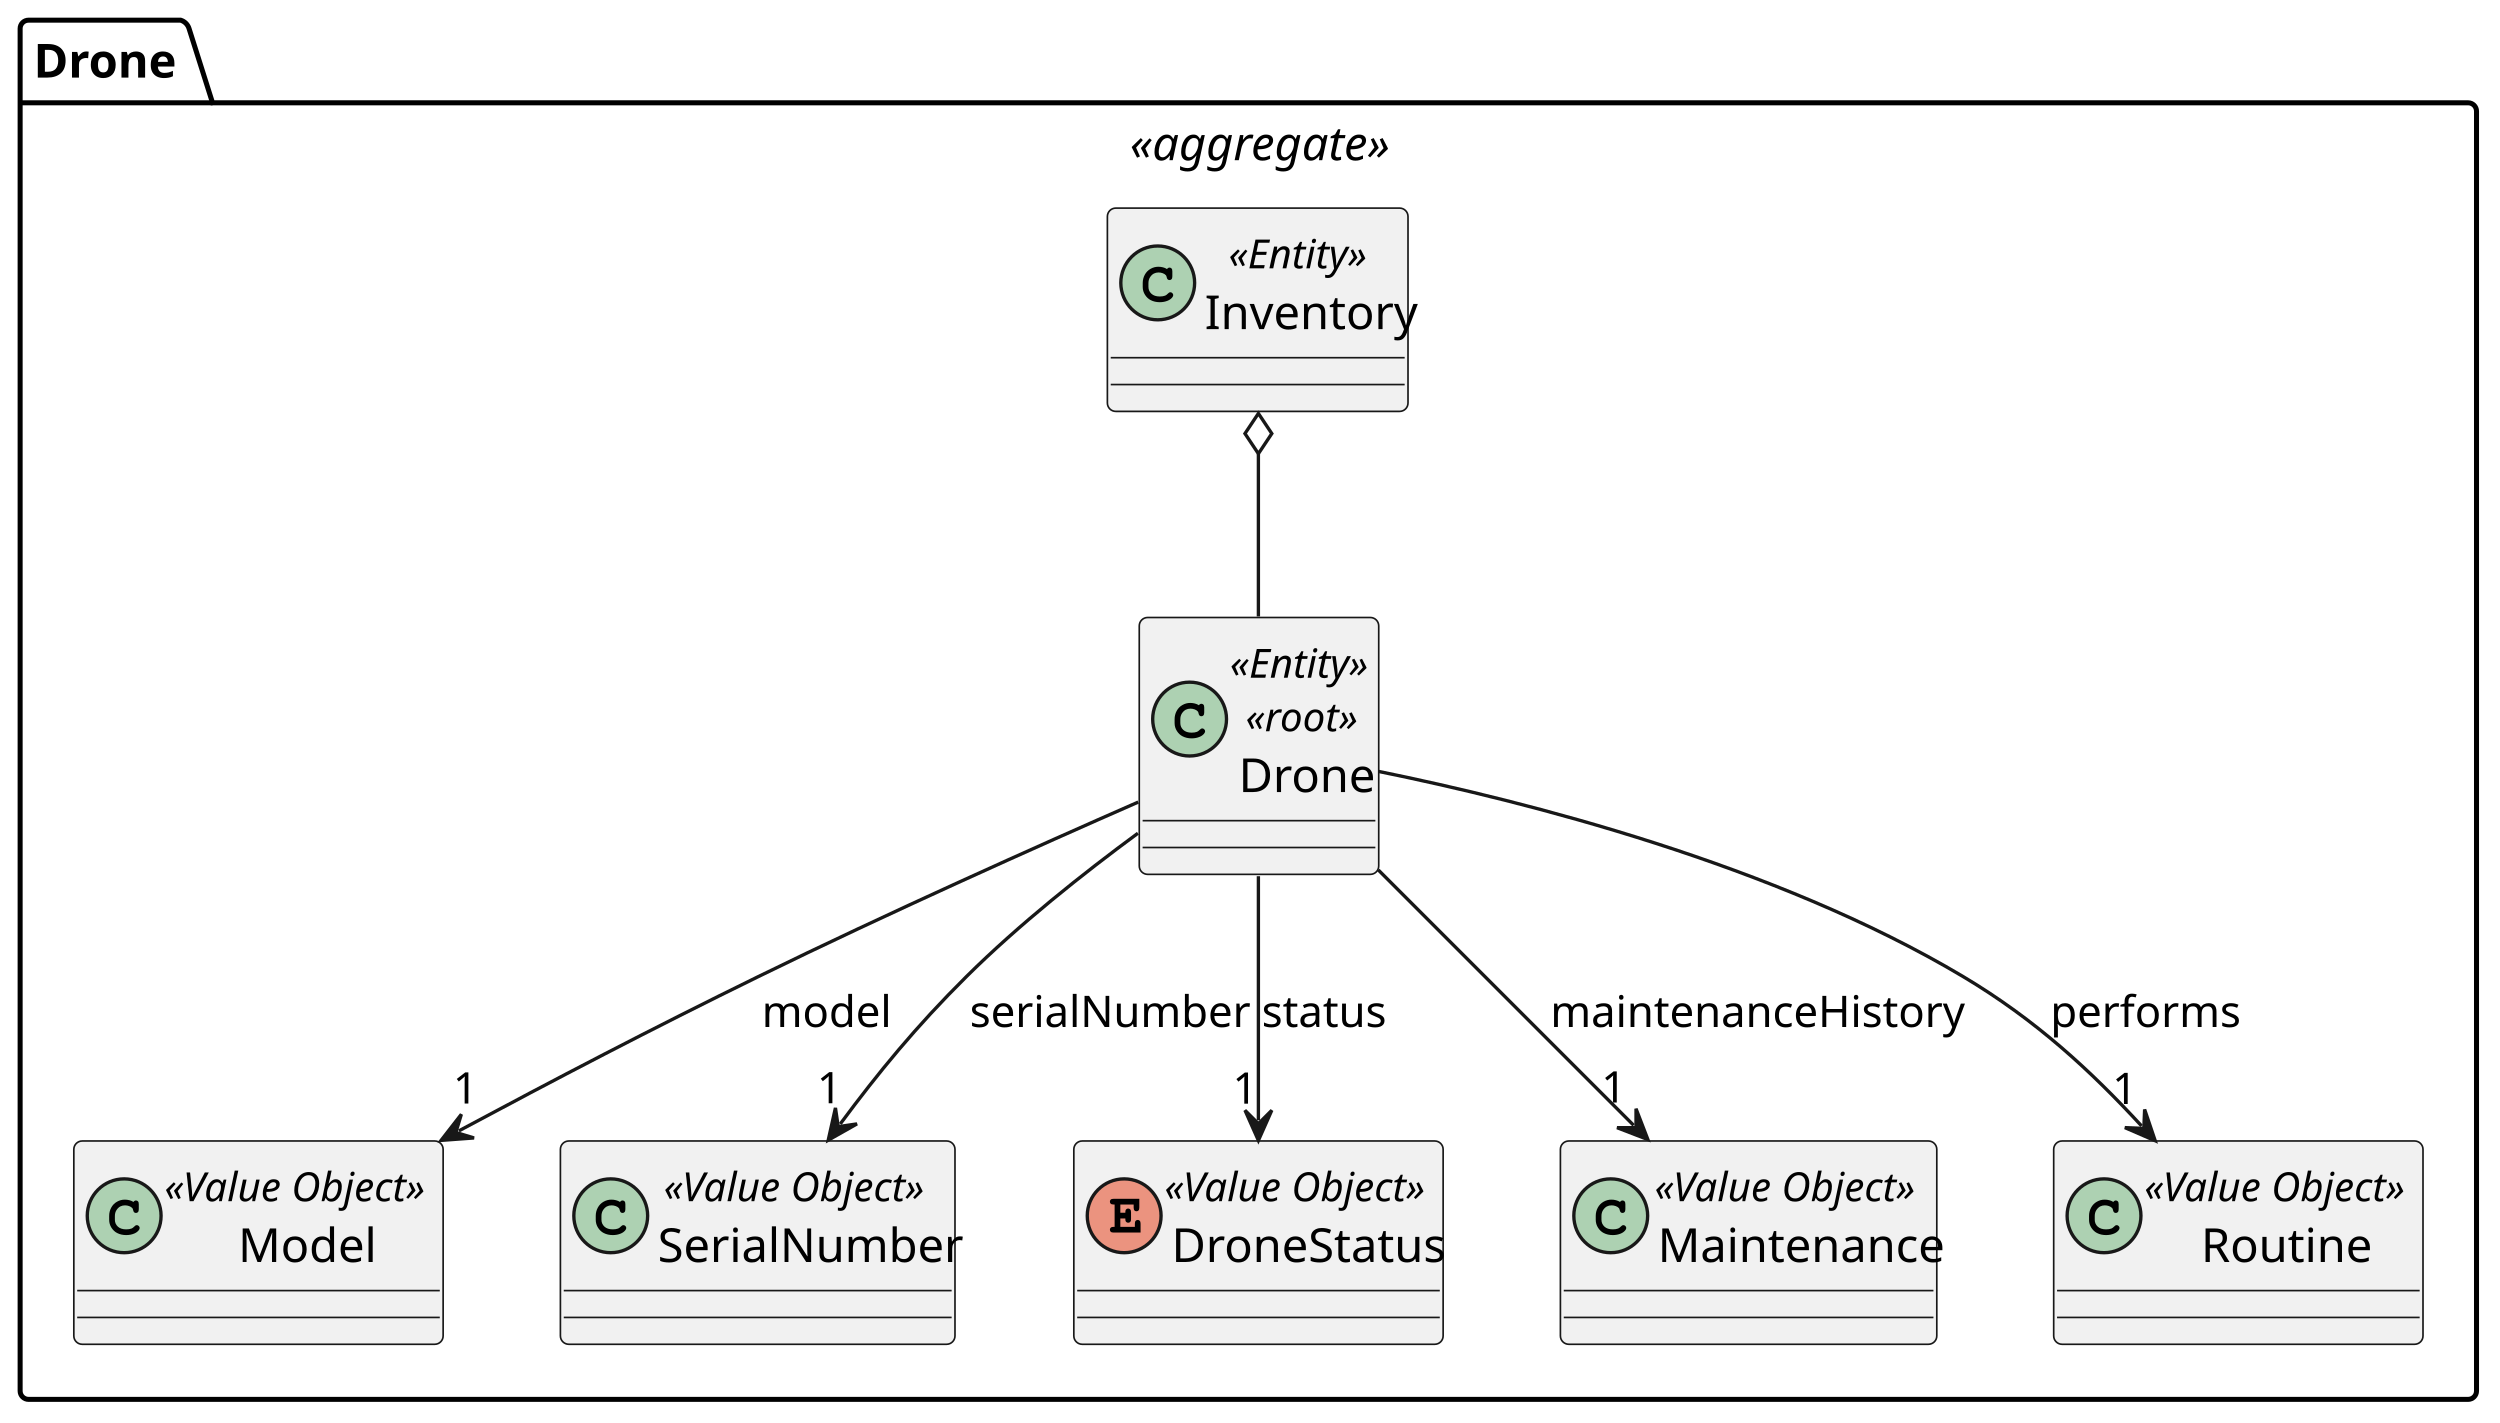
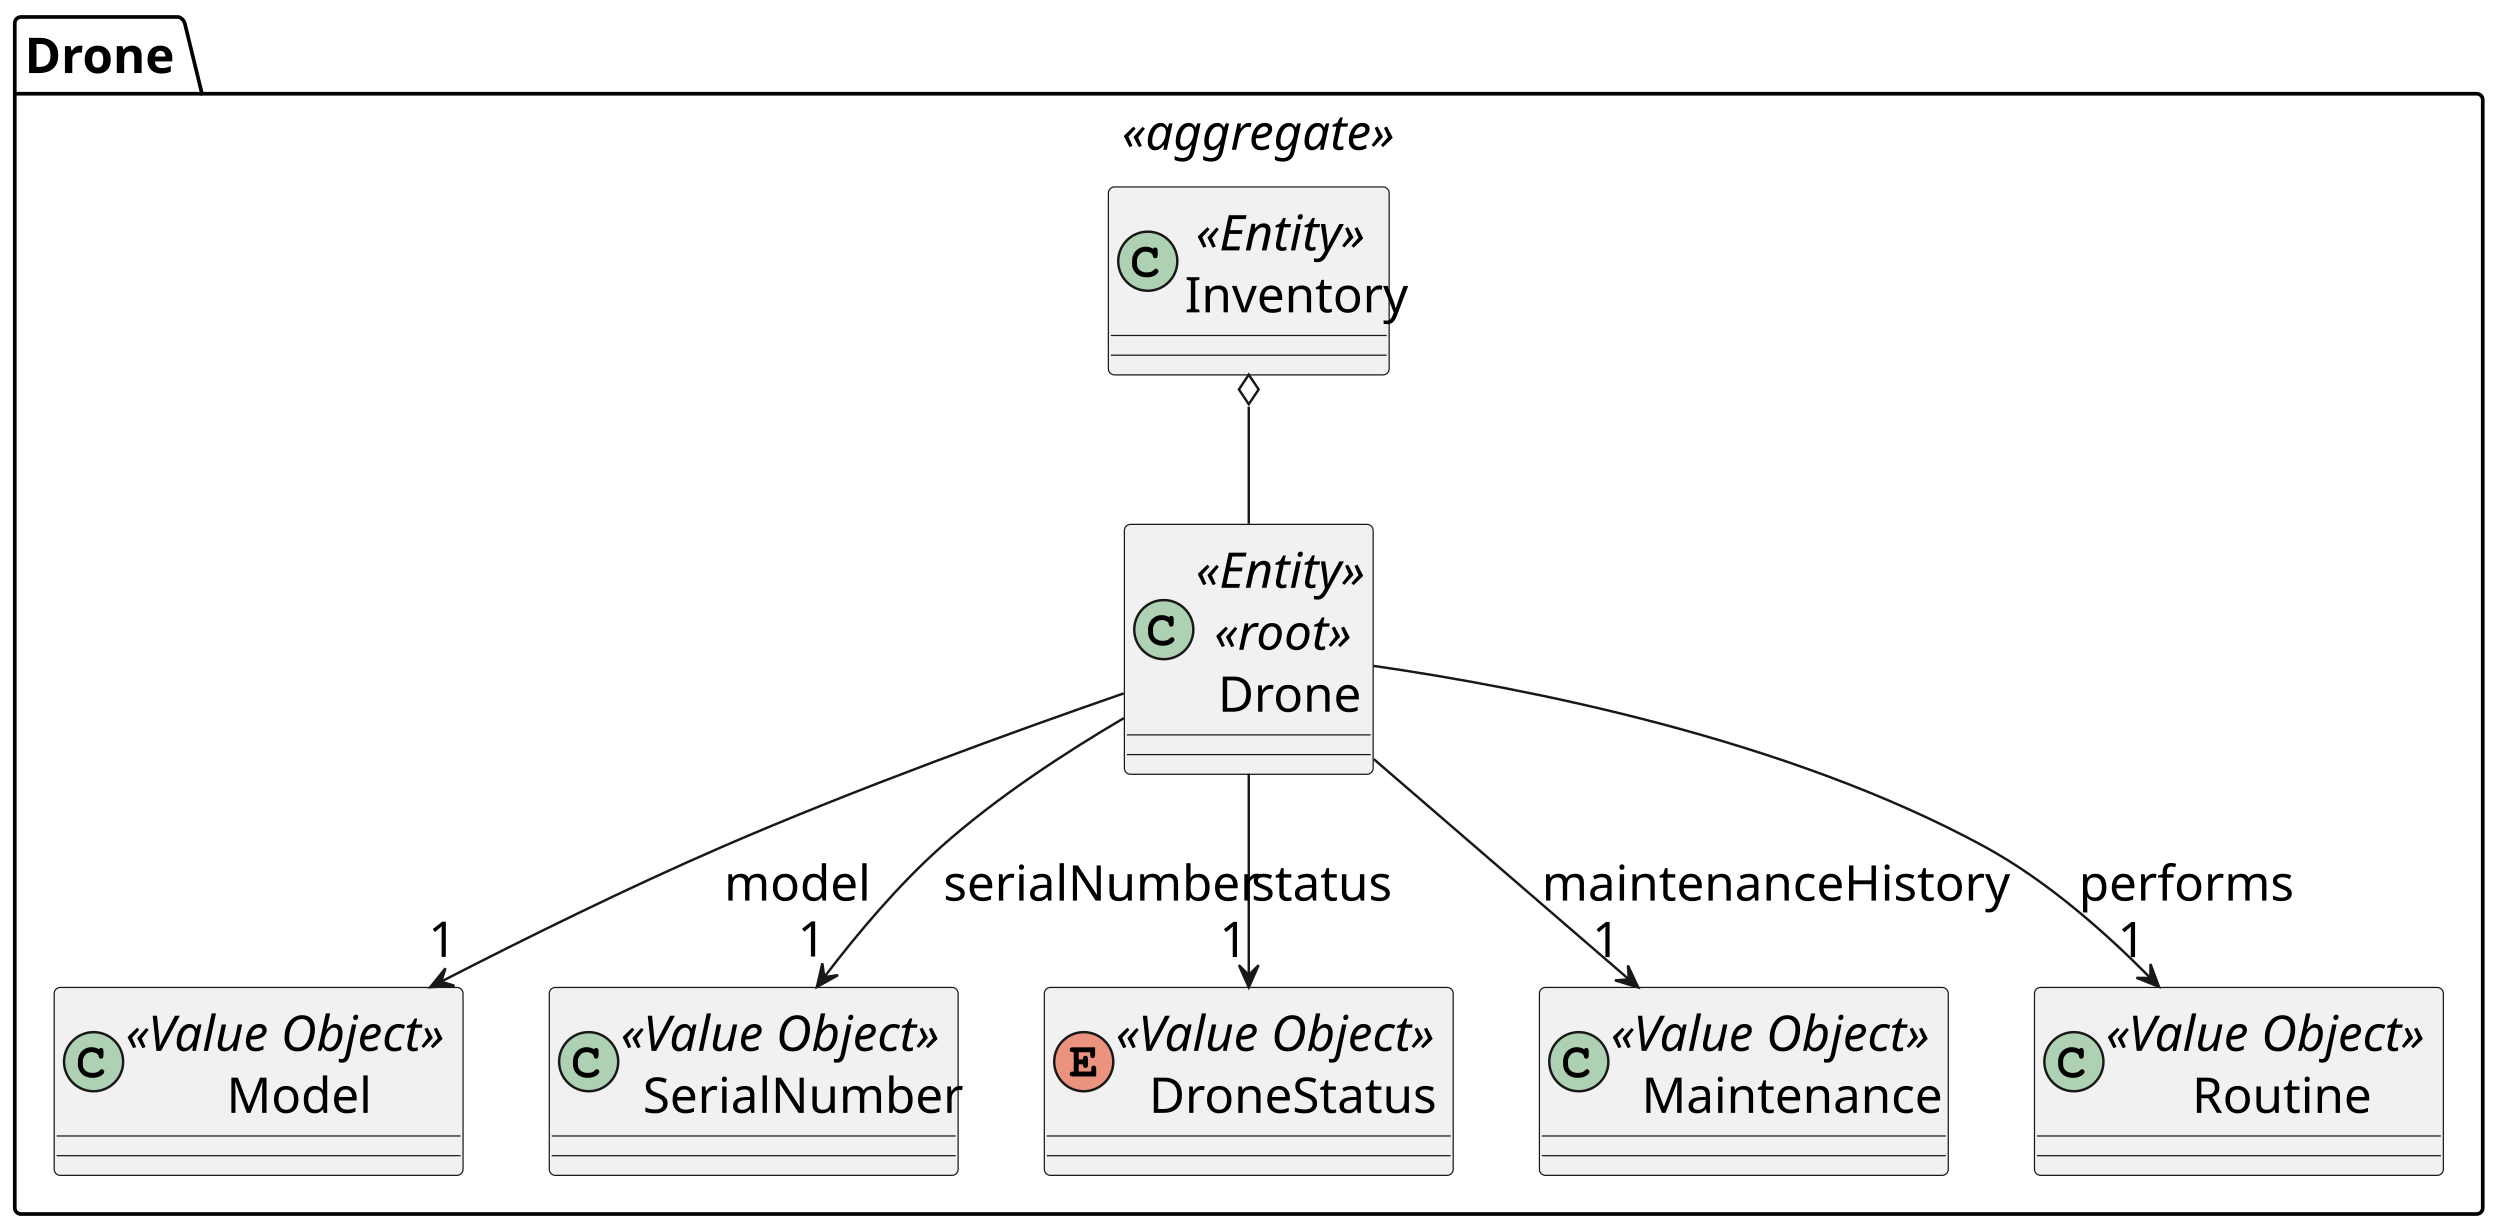
- <svg xmlns="http://www.w3.org/2000/svg" contentStyleType="text/css" height="424px" preserveAspectRatio="none" style="width:745px;height:424px;background:#FFFFFF;" version="1.1" viewBox="0 0 745 424" width="745px" zoomAndPan="magnify">
+ <svg xmlns="http://www.w3.org/2000/svg" contentStyleType="text/css" height="499px" preserveAspectRatio="none" style="width:1015px;height:499px;background:#FFFFFF;" version="1.1" viewBox="0 0 1015 499" width="1015px" zoomAndPan="magnify">
  <defs />
  <g>
    <g id="cluster_Drone ">
-       <path d="M8.5,6.014 L53.838,6.014 A3.75,3.75 0 0 1 56.338,8.514 L63.338,30.635 L735.5,30.635 A2.5,2.5 0 0 1 738,33.135 L738,414.514 A2.5,2.5 0 0 1 735.5,417.014 L8.5,417.014 A2.5,2.5 0 0 1 6,414.514 L6,8.514 A2.5,2.5 0 0 1 8.5,6.014 " fill="none" style="stroke:#000000;stroke-width:1.5;" />
-       <line style="stroke:#000000;stroke-width:1.5;" x1="6" x2="63.338" y1="30.635" y2="30.635" />
-       <text fill="#000000" font-family="sans-serif" font-size="14" font-weight="bold" lengthAdjust="spacing" textLength="40.448" x="10" y="23.121">Drone</text>
-       <text fill="#000000" font-family="sans-serif" font-size="14" font-style="italic" lengthAdjust="spacing" textLength="78.627" x="336.687" y="47.742">«aggregate»</text>
+       <path d="M8.5,6.894 L72.5,6.894 A3.75,3.75 0 0 1 75,9.395 L82,38.051 L1005.5,38.051 A2.5,2.5 0 0 1 1008,40.551 L1008,490.394 A2.5,2.5 0 0 1 1005.5,492.894 L8.5,492.894 A2.5,2.5 0 0 1 6,490.394 L6,9.395 A2.5,2.5 0 0 1 8.5,6.894 " fill="none" style="stroke:#000000;stroke-width:1.5;" />
+       <line style="stroke:#000000;stroke-width:1.5;" x1="6" x2="82" y1="38.051" y2="38.051" />
+       <text fill="#000000" font-family="sans-serif" font-size="20" font-weight="bold" lengthAdjust="spacing" textLength="57" x="10" y="29.656">Drone</text>
+       <text fill="#000000" font-family="sans-serif" font-size="20" font-style="italic" lengthAdjust="spacing" textLength="111" x="455.5" y="60.812">«aggregate»</text>
    </g>
    <g id="elem_Inventory">
-       <rect codeLine="4" fill="#F1F1F1" height="60.582" id="Inventory" rx="2.5" ry="2.5" style="stroke:#181818;stroke-width:0.5;" width="89.586" x="330" y="62.014" />
-       <ellipse cx="345" cy="84.305" fill="#ADD1B2" rx="11" ry="11" style="stroke:#181818;stroke-width:1.0;" />
-       <path d="M347.766,80.18 Q347.922,79.961 348.109,79.852 Q348.297,79.742 348.516,79.742 Q348.891,79.742 349.125,80.008 Q349.359,80.258 349.359,80.867 L349.359,82.32 Q349.359,82.93 349.125,83.195 Q348.891,83.461 348.516,83.461 Q348.172,83.461 347.969,83.258 Q347.766,83.07 347.656,82.555 Q347.609,82.195 347.422,82.008 Q347.094,81.633 346.484,81.414 Q345.875,81.195 345.25,81.195 Q344.484,81.195 343.844,81.523 Q343.219,81.852 342.719,82.602 Q342.234,83.352 342.234,84.383 L342.234,85.477 Q342.234,86.711 343.125,87.539 Q344.016,88.352 345.609,88.352 Q346.547,88.352 347.203,88.102 Q347.594,87.945 348.016,87.508 Q348.281,87.242 348.422,87.164 Q348.578,87.086 348.781,87.086 Q349.109,87.086 349.359,87.352 Q349.625,87.602 349.625,87.945 Q349.625,88.289 349.281,88.695 Q348.781,89.273 347.984,89.602 Q346.906,90.055 345.609,90.055 Q344.094,90.055 342.891,89.43 Q341.906,88.93 341.219,87.867 Q340.531,86.789 340.531,85.508 L340.531,84.352 Q340.531,83.023 341.141,81.883 Q341.766,80.727 342.859,80.117 Q343.953,79.492 345.188,79.492 Q345.922,79.492 346.562,79.664 Q347.219,79.82 347.766,80.18 Z " fill="#000000" />
-       <text fill="#000000" font-family="sans-serif" font-size="12" font-style="italic" lengthAdjust="spacing" textLength="43.359" x="366.113" y="79.963">«Entity»</text>
-       <text fill="#000000" font-family="sans-serif" font-size="14" lengthAdjust="spacing" textLength="57.586" x="359" y="98.082">Inventory</text>
-       <line style="stroke:#181818;stroke-width:0.5;" x1="331" x2="418.586" y1="106.596" y2="106.596" />
-       <line style="stroke:#181818;stroke-width:0.5;" x1="331" x2="418.586" y1="114.596" y2="114.596" />
+       <rect codeLine="4" fill="#F1F1F1" height="76.312" id="Inventory" rx="2.5" ry="2.5" style="stroke:#181818;stroke-width:0.5;" width="114" x="450" y="75.894" />
+       <ellipse cx="466" cy="106.051" fill="#ADD1B2" rx="12" ry="12" style="stroke:#181818;stroke-width:1.0;" />
+       <path d="M468.141,100.973 Q468.328,100.723 468.547,100.598 Q468.766,100.457 469.016,100.457 Q469.453,100.457 469.734,100.769 Q470.016,101.066 470.016,101.785 L470.016,103.488 Q470.016,104.207 469.734,104.519 Q469.453,104.832 469.016,104.832 Q468.625,104.832 468.375,104.598 Q468.125,104.379 468.016,103.769 Q467.953,103.348 467.734,103.129 Q467.344,102.691 466.625,102.426 Q465.906,102.16 465.188,102.16 Q464.281,102.16 463.531,102.551 Q462.781,102.941 462.203,103.832 Q461.625,104.707 461.625,105.91 L461.625,107.207 Q461.625,108.66 462.672,109.629 Q463.734,110.598 465.594,110.598 Q466.703,110.598 467.484,110.285 Q467.922,110.113 468.438,109.598 Q468.75,109.285 468.922,109.191 Q469.094,109.098 469.328,109.098 Q469.719,109.098 470.016,109.41 Q470.328,109.707 470.328,110.113 Q470.328,110.519 469.922,110.988 Q469.328,111.676 468.391,112.066 Q467.125,112.598 465.609,112.598 Q463.828,112.598 462.406,111.863 Q461.25,111.269 460.438,110.004 Q459.625,108.738 459.625,107.254 L459.625,105.894 Q459.625,104.332 460.344,102.988 Q461.078,101.629 462.359,100.894 Q463.656,100.16 465.109,100.16 Q465.969,100.16 466.719,100.363 Q467.484,100.566 468.141,100.973 Z " fill="#000000" />
+       <text fill="#000000" font-family="sans-serif" font-size="20" font-style="italic" lengthAdjust="spacing" textLength="71" x="485.5" y="101.656">«Entity»</text>
+       <text fill="#000000" font-family="sans-serif" font-size="20" lengthAdjust="spacing" textLength="80" x="481" y="126.812">Inventory</text>
+       <line style="stroke:#181818;stroke-width:0.5;" x1="451" x2="563" y1="136.207" y2="136.207" />
+       <line style="stroke:#181818;stroke-width:0.5;" x1="451" x2="563" y1="144.207" y2="144.207" />
    </g>
    <g id="elem_Drone">
-       <rect codeLine="7" fill="#F1F1F1" height="76.543" id="Drone" rx="2.5" ry="2.5" style="stroke:#181818;stroke-width:0.5;" width="71.359" x="339.5" y="184.014" />
-       <ellipse cx="354.5" cy="214.285" fill="#ADD1B2" rx="11" ry="11" style="stroke:#181818;stroke-width:1.0;" />
-       <path d="M357.266,210.16 Q357.422,209.941 357.609,209.832 Q357.797,209.723 358.016,209.723 Q358.391,209.723 358.625,209.988 Q358.859,210.238 358.859,210.848 L358.859,212.301 Q358.859,212.91 358.625,213.176 Q358.391,213.441 358.016,213.441 Q357.672,213.441 357.469,213.238 Q357.266,213.051 357.156,212.535 Q357.109,212.176 356.922,211.988 Q356.594,211.613 355.984,211.394 Q355.375,211.176 354.75,211.176 Q353.984,211.176 353.344,211.504 Q352.719,211.832 352.219,212.582 Q351.734,213.332 351.734,214.363 L351.734,215.457 Q351.734,216.691 352.625,217.519 Q353.516,218.332 355.109,218.332 Q356.047,218.332 356.703,218.082 Q357.094,217.926 357.516,217.488 Q357.781,217.223 357.922,217.144 Q358.078,217.066 358.281,217.066 Q358.609,217.066 358.859,217.332 Q359.125,217.582 359.125,217.926 Q359.125,218.269 358.781,218.676 Q358.281,219.254 357.484,219.582 Q356.406,220.035 355.109,220.035 Q353.594,220.035 352.391,219.41 Q351.406,218.91 350.719,217.848 Q350.031,216.769 350.031,215.488 L350.031,214.332 Q350.031,213.004 350.641,211.863 Q351.266,210.707 352.359,210.098 Q353.453,209.473 354.688,209.473 Q355.422,209.473 356.062,209.644 Q356.719,209.801 357.266,210.16 Z " fill="#000000" />
-       <text fill="#000000" font-family="sans-serif" font-size="12" font-style="italic" lengthAdjust="spacing" textLength="43.359" x="366.5" y="201.963">«Entity»</text>
-       <text fill="#000000" font-family="sans-serif" font-size="12" font-style="italic" lengthAdjust="spacing" textLength="34.025" x="371.167" y="217.924">«root»</text>
-       <text fill="#000000" font-family="sans-serif" font-size="14" lengthAdjust="spacing" textLength="38.131" x="369.114" y="236.043">Drone</text>
-       <line style="stroke:#181818;stroke-width:0.5;" x1="340.5" x2="409.859" y1="244.557" y2="244.557" />
-       <line style="stroke:#181818;stroke-width:0.5;" x1="340.5" x2="409.859" y1="252.557" y2="252.557" />
+       <rect codeLine="7" fill="#F1F1F1" height="101.469" id="Drone" rx="2.5" ry="2.5" style="stroke:#181818;stroke-width:0.5;" width="101" x="456.5" y="212.894" />
+       <ellipse cx="472.5" cy="255.629" fill="#ADD1B2" rx="12" ry="12" style="stroke:#181818;stroke-width:1.0;" />
+       <path d="M474.641,250.551 Q474.828,250.301 475.047,250.176 Q475.266,250.035 475.516,250.035 Q475.953,250.035 476.234,250.348 Q476.516,250.644 476.516,251.363 L476.516,253.066 Q476.516,253.785 476.234,254.098 Q475.953,254.41 475.516,254.41 Q475.125,254.41 474.875,254.176 Q474.625,253.957 474.516,253.348 Q474.453,252.926 474.234,252.707 Q473.844,252.269 473.125,252.004 Q472.406,251.738 471.688,251.738 Q470.781,251.738 470.031,252.129 Q469.281,252.519 468.703,253.41 Q468.125,254.285 468.125,255.488 L468.125,256.785 Q468.125,258.238 469.172,259.207 Q470.234,260.176 472.094,260.176 Q473.203,260.176 473.984,259.863 Q474.422,259.691 474.938,259.176 Q475.25,258.863 475.422,258.769 Q475.594,258.676 475.828,258.676 Q476.219,258.676 476.516,258.988 Q476.828,259.285 476.828,259.691 Q476.828,260.098 476.422,260.566 Q475.828,261.254 474.891,261.644 Q473.625,262.176 472.109,262.176 Q470.328,262.176 468.906,261.441 Q467.75,260.848 466.938,259.582 Q466.125,258.316 466.125,256.832 L466.125,255.473 Q466.125,253.91 466.844,252.566 Q467.578,251.207 468.859,250.473 Q470.156,249.738 471.609,249.738 Q472.469,249.738 473.219,249.941 Q473.984,250.144 474.641,250.551 Z " fill="#000000" />
+       <text fill="#000000" font-family="sans-serif" font-size="20" font-style="italic" lengthAdjust="spacing" textLength="71" x="485.5" y="238.656">«Entity»</text>
+       <text fill="#000000" font-family="sans-serif" font-size="20" font-style="italic" lengthAdjust="spacing" textLength="56" x="493" y="263.812">«root»</text>
+       <text fill="#000000" font-family="sans-serif" font-size="20" lengthAdjust="spacing" textLength="53" x="494.5" y="288.969">Drone</text>
+       <line style="stroke:#181818;stroke-width:0.5;" x1="457.5" x2="556.5" y1="298.363" y2="298.363" />
+       <line style="stroke:#181818;stroke-width:0.5;" x1="457.5" x2="556.5" y1="306.363" y2="306.363" />
    </g>
    <g id="elem_Model">
-       <rect codeLine="10" fill="#F1F1F1" height="60.582" id="Model" rx="2.5" ry="2.5" style="stroke:#181818;stroke-width:0.5;" width="110.055" x="22" y="340.014" />
-       <ellipse cx="37" cy="362.305" fill="#ADD1B2" rx="11" ry="11" style="stroke:#181818;stroke-width:1.0;" />
-       <path d="M39.766,358.18 Q39.922,357.961 40.109,357.852 Q40.297,357.742 40.516,357.742 Q40.891,357.742 41.125,358.008 Q41.359,358.258 41.359,358.867 L41.359,360.32 Q41.359,360.93 41.125,361.195 Q40.891,361.461 40.516,361.461 Q40.172,361.461 39.969,361.258 Q39.766,361.07 39.656,360.555 Q39.609,360.195 39.422,360.008 Q39.094,359.633 38.484,359.414 Q37.875,359.195 37.25,359.195 Q36.484,359.195 35.844,359.523 Q35.219,359.852 34.719,360.602 Q34.234,361.352 34.234,362.383 L34.234,363.477 Q34.234,364.711 35.125,365.539 Q36.016,366.352 37.609,366.352 Q38.547,366.352 39.203,366.102 Q39.594,365.945 40.016,365.508 Q40.281,365.242 40.422,365.164 Q40.578,365.086 40.781,365.086 Q41.109,365.086 41.359,365.352 Q41.625,365.602 41.625,365.945 Q41.625,366.289 41.281,366.695 Q40.781,367.273 39.984,367.602 Q38.906,368.055 37.609,368.055 Q36.094,368.055 34.891,367.43 Q33.906,366.93 33.219,365.867 Q32.531,364.789 32.531,363.508 L32.531,362.352 Q32.531,361.023 33.141,359.883 Q33.766,358.727 34.859,358.117 Q35.953,357.492 37.188,357.492 Q37.922,357.492 38.562,357.664 Q39.219,357.82 39.766,358.18 Z " fill="#000000" />
-       <text fill="#000000" font-family="sans-serif" font-size="12" font-style="italic" lengthAdjust="spacing" textLength="82.055" x="49" y="357.963">«Value Object»</text>
-       <text fill="#000000" font-family="sans-serif" font-size="14" lengthAdjust="spacing" textLength="38.131" x="70.962" y="376.082">Model</text>
-       <line style="stroke:#181818;stroke-width:0.5;" x1="23" x2="131.055" y1="384.596" y2="384.596" />
-       <line style="stroke:#181818;stroke-width:0.5;" x1="23" x2="131.055" y1="392.596" y2="392.596" />
+       <rect codeLine="10" fill="#F1F1F1" height="76.312" id="Model" rx="2.5" ry="2.5" style="stroke:#181818;stroke-width:0.5;" width="166" x="22" y="400.894" />
+       <ellipse cx="38" cy="431.051" fill="#ADD1B2" rx="12" ry="12" style="stroke:#181818;stroke-width:1.0;" />
+       <path d="M40.141,425.973 Q40.328,425.723 40.547,425.598 Q40.766,425.457 41.016,425.457 Q41.453,425.457 41.734,425.769 Q42.016,426.066 42.016,426.785 L42.016,428.488 Q42.016,429.207 41.734,429.519 Q41.453,429.832 41.016,429.832 Q40.625,429.832 40.375,429.598 Q40.125,429.379 40.016,428.769 Q39.953,428.348 39.734,428.129 Q39.344,427.691 38.625,427.426 Q37.906,427.16 37.188,427.16 Q36.281,427.16 35.531,427.551 Q34.781,427.941 34.203,428.832 Q33.625,429.707 33.625,430.91 L33.625,432.207 Q33.625,433.66 34.672,434.629 Q35.734,435.598 37.594,435.598 Q38.703,435.598 39.484,435.285 Q39.922,435.113 40.438,434.598 Q40.75,434.285 40.922,434.191 Q41.094,434.098 41.328,434.098 Q41.719,434.098 42.016,434.41 Q42.328,434.707 42.328,435.113 Q42.328,435.519 41.922,435.988 Q41.328,436.676 40.391,437.066 Q39.125,437.598 37.609,437.598 Q35.828,437.598 34.406,436.863 Q33.25,436.269 32.438,435.004 Q31.625,433.738 31.625,432.254 L31.625,430.894 Q31.625,429.332 32.344,427.988 Q33.078,426.629 34.359,425.894 Q35.656,425.16 37.109,425.16 Q37.969,425.16 38.719,425.363 Q39.484,425.566 40.141,425.973 Z " fill="#000000" />
+       <text fill="#000000" font-family="sans-serif" font-size="20" font-style="italic" lengthAdjust="spacing" textLength="136" x="51" y="426.656">«Value Object»</text>
+       <text fill="#000000" font-family="sans-serif" font-size="20" lengthAdjust="spacing" textLength="54" x="92" y="451.812">Model</text>
+       <line style="stroke:#181818;stroke-width:0.5;" x1="23" x2="187" y1="461.207" y2="461.207" />
+       <line style="stroke:#181818;stroke-width:0.5;" x1="23" x2="187" y1="469.207" y2="469.207" />
    </g>
    <g id="elem_SerialNumber">
-       <rect codeLine="13" fill="#F1F1F1" height="60.582" id="SerialNumber" rx="2.5" ry="2.5" style="stroke:#181818;stroke-width:0.5;" width="117.586" x="167" y="340.014" />
-       <ellipse cx="182" cy="362.305" fill="#ADD1B2" rx="11" ry="11" style="stroke:#181818;stroke-width:1.0;" />
-       <path d="M184.766,358.18 Q184.922,357.961 185.109,357.852 Q185.297,357.742 185.516,357.742 Q185.891,357.742 186.125,358.008 Q186.359,358.258 186.359,358.867 L186.359,360.32 Q186.359,360.93 186.125,361.195 Q185.891,361.461 185.516,361.461 Q185.172,361.461 184.969,361.258 Q184.766,361.07 184.656,360.555 Q184.609,360.195 184.422,360.008 Q184.094,359.633 183.484,359.414 Q182.875,359.195 182.25,359.195 Q181.484,359.195 180.844,359.523 Q180.219,359.852 179.719,360.602 Q179.234,361.352 179.234,362.383 L179.234,363.477 Q179.234,364.711 180.125,365.539 Q181.016,366.352 182.609,366.352 Q183.547,366.352 184.203,366.102 Q184.594,365.945 185.016,365.508 Q185.281,365.242 185.422,365.164 Q185.578,365.086 185.781,365.086 Q186.109,365.086 186.359,365.352 Q186.625,365.602 186.625,365.945 Q186.625,366.289 186.281,366.695 Q185.781,367.273 184.984,367.602 Q183.906,368.055 182.609,368.055 Q181.094,368.055 179.891,367.43 Q178.906,366.93 178.219,365.867 Q177.531,364.789 177.531,363.508 L177.531,362.352 Q177.531,361.023 178.141,359.883 Q178.766,358.727 179.859,358.117 Q180.953,357.492 182.188,357.492 Q182.922,357.492 183.562,357.664 Q184.219,357.82 184.766,358.18 Z " fill="#000000" />
-       <text fill="#000000" font-family="sans-serif" font-size="12" font-style="italic" lengthAdjust="spacing" textLength="82.055" x="197.766" y="357.963">«Value Object»</text>
-       <text fill="#000000" font-family="sans-serif" font-size="14" lengthAdjust="spacing" textLength="85.586" x="196" y="376.082">SerialNumber</text>
-       <line style="stroke:#181818;stroke-width:0.5;" x1="168" x2="283.586" y1="384.596" y2="384.596" />
-       <line style="stroke:#181818;stroke-width:0.5;" x1="168" x2="283.586" y1="392.596" y2="392.596" />
+       <rect codeLine="13" fill="#F1F1F1" height="76.312" id="SerialNumber" rx="2.5" ry="2.5" style="stroke:#181818;stroke-width:0.5;" width="166" x="223" y="400.894" />
+       <ellipse cx="239" cy="431.051" fill="#ADD1B2" rx="12" ry="12" style="stroke:#181818;stroke-width:1.0;" />
+       <path d="M241.141,425.973 Q241.328,425.723 241.547,425.598 Q241.766,425.457 242.016,425.457 Q242.453,425.457 242.734,425.769 Q243.016,426.066 243.016,426.785 L243.016,428.488 Q243.016,429.207 242.734,429.519 Q242.453,429.832 242.016,429.832 Q241.625,429.832 241.375,429.598 Q241.125,429.379 241.016,428.769 Q240.953,428.348 240.734,428.129 Q240.344,427.691 239.625,427.426 Q238.906,427.16 238.188,427.16 Q237.281,427.16 236.531,427.551 Q235.781,427.941 235.203,428.832 Q234.625,429.707 234.625,430.91 L234.625,432.207 Q234.625,433.66 235.672,434.629 Q236.734,435.598 238.594,435.598 Q239.703,435.598 240.484,435.285 Q240.922,435.113 241.438,434.598 Q241.75,434.285 241.922,434.191 Q242.094,434.098 242.328,434.098 Q242.719,434.098 243.016,434.41 Q243.328,434.707 243.328,435.113 Q243.328,435.519 242.922,435.988 Q242.328,436.676 241.391,437.066 Q240.125,437.598 238.609,437.598 Q236.828,437.598 235.406,436.863 Q234.25,436.269 233.438,435.004 Q232.625,433.738 232.625,432.254 L232.625,430.894 Q232.625,429.332 233.344,427.988 Q234.078,426.629 235.359,425.894 Q236.656,425.16 238.109,425.16 Q238.969,425.16 239.719,425.363 Q240.484,425.566 241.141,425.973 Z " fill="#000000" />
+       <text fill="#000000" font-family="sans-serif" font-size="20" font-style="italic" lengthAdjust="spacing" textLength="136" x="252" y="426.656">«Value Object»</text>
+       <text fill="#000000" font-family="sans-serif" font-size="20" lengthAdjust="spacing" textLength="118" x="261" y="451.812">SerialNumber</text>
+       <line style="stroke:#181818;stroke-width:0.5;" x1="224" x2="388" y1="461.207" y2="461.207" />
+       <line style="stroke:#181818;stroke-width:0.5;" x1="224" x2="388" y1="469.207" y2="469.207" />
    </g>
    <g id="elem_DroneStatus">
-       <rect codeLine="16" fill="#F1F1F1" height="60.582" id="DroneStatus" rx="2.5" ry="2.5" style="stroke:#181818;stroke-width:0.5;" width="110.055" x="320" y="340.014" />
-       <ellipse cx="335" cy="362.305" fill="#EB937F" rx="11" ry="11" style="stroke:#181818;stroke-width:1.0;" />
-       <path d="M333.859,363.102 L333.859,365.602 L338.188,365.602 L338.188,364.68 Q338.188,364.07 338.422,363.805 Q338.672,363.539 339.047,363.539 Q339.422,363.539 339.656,363.805 Q339.891,364.07 339.891,364.68 L339.891,367.305 L331.891,367.305 Q331.266,367.305 331,367.07 Q330.75,366.836 330.75,366.445 Q330.75,366.07 331.016,365.836 Q331.281,365.602 331.891,365.602 L332.156,365.602 L332.156,358.945 L331.891,358.945 Q331.266,358.945 331,358.711 Q330.75,358.477 330.75,358.086 Q330.75,357.711 331,357.477 Q331.266,357.242 331.891,357.242 L339.516,357.242 L339.516,359.836 Q339.516,360.445 339.281,360.711 Q339.062,360.961 338.672,360.961 Q338.297,360.961 338.062,360.711 Q337.828,360.445 337.828,359.836 L337.828,358.945 L333.859,358.945 L333.859,361.398 L335.344,361.398 Q335.344,360.742 335.469,360.555 Q335.734,360.148 336.203,360.148 Q336.578,360.148 336.812,360.414 Q337.047,360.664 337.047,361.273 L337.047,363.242 Q337.047,363.789 336.922,363.977 Q336.656,364.367 336.203,364.367 Q335.734,364.367 335.469,363.961 Q335.344,363.773 335.344,363.102 L333.859,363.102 Z " fill="#000000" />
-       <text fill="#000000" font-family="sans-serif" font-size="12" font-style="italic" lengthAdjust="spacing" textLength="82.055" x="347" y="357.963">«Value Object»</text>
-       <text fill="#000000" font-family="sans-serif" font-size="14" lengthAdjust="spacing" textLength="77.82" x="349.117" y="376.082">DroneStatus</text>
-       <line style="stroke:#181818;stroke-width:0.5;" x1="321" x2="429.055" y1="384.596" y2="384.596" />
-       <line style="stroke:#181818;stroke-width:0.5;" x1="321" x2="429.055" y1="392.596" y2="392.596" />
+       <rect codeLine="16" fill="#F1F1F1" height="76.312" id="DroneStatus" rx="2.5" ry="2.5" style="stroke:#181818;stroke-width:0.5;" width="166" x="424" y="400.894" />
+       <ellipse cx="440" cy="431.051" fill="#EB937F" rx="12" ry="12" style="stroke:#181818;stroke-width:1.0;" />
+       <path d="M437.953,432.113 L437.953,435.051 L443.047,435.051 L443.047,433.957 Q443.047,433.238 443.328,432.941 Q443.609,432.629 444.062,432.629 Q444.5,432.629 444.781,432.941 Q445.062,433.238 445.062,433.957 L445.062,437.051 L435.625,437.051 Q434.906,437.051 434.594,436.769 Q434.297,436.488 434.297,436.051 Q434.297,435.598 434.609,435.332 Q434.922,435.051 435.625,435.051 L435.938,435.051 L435.938,427.223 L435.625,427.223 Q434.906,427.223 434.594,426.941 Q434.297,426.66 434.297,426.207 Q434.297,425.754 434.594,425.488 Q434.906,425.207 435.625,425.207 L444.609,425.207 L444.609,428.254 Q444.609,428.973 444.328,429.285 Q444.062,429.582 443.625,429.582 Q443.172,429.582 442.891,429.285 Q442.609,428.988 442.609,428.254 L442.609,427.223 L437.953,427.223 L437.953,430.113 L439.703,430.113 Q439.703,429.332 439.844,429.098 Q440.156,428.629 440.703,428.629 Q441.156,428.629 441.422,428.941 Q441.703,429.238 441.703,429.957 L441.703,432.269 Q441.703,432.926 441.547,433.144 Q441.234,433.598 440.703,433.598 Q440.156,433.598 439.844,433.129 Q439.703,432.894 439.703,432.113 L437.953,432.113 Z " fill="#000000" />
+       <text fill="#000000" font-family="sans-serif" font-size="20" font-style="italic" lengthAdjust="spacing" textLength="136" x="453" y="426.656">«Value Object»</text>
+       <text fill="#000000" font-family="sans-serif" font-size="20" lengthAdjust="spacing" textLength="109" x="466.5" y="451.812">DroneStatus</text>
+       <line style="stroke:#181818;stroke-width:0.5;" x1="425" x2="589" y1="461.207" y2="461.207" />
+       <line style="stroke:#181818;stroke-width:0.5;" x1="425" x2="589" y1="469.207" y2="469.207" />
    </g>
    <g id="elem_Maintenance">
-       <rect codeLine="19" fill="#F1F1F1" height="60.582" id="Maintenance" rx="2.5" ry="2.5" style="stroke:#181818;stroke-width:0.5;" width="112.165" x="465" y="340.014" />
-       <ellipse cx="480" cy="362.305" fill="#ADD1B2" rx="11" ry="11" style="stroke:#181818;stroke-width:1.0;" />
-       <path d="M482.766,358.18 Q482.922,357.961 483.109,357.852 Q483.297,357.742 483.516,357.742 Q483.891,357.742 484.125,358.008 Q484.359,358.258 484.359,358.867 L484.359,360.32 Q484.359,360.93 484.125,361.195 Q483.891,361.461 483.516,361.461 Q483.172,361.461 482.969,361.258 Q482.766,361.07 482.656,360.555 Q482.609,360.195 482.422,360.008 Q482.094,359.633 481.484,359.414 Q480.875,359.195 480.25,359.195 Q479.484,359.195 478.844,359.523 Q478.219,359.852 477.719,360.602 Q477.234,361.352 477.234,362.383 L477.234,363.477 Q477.234,364.711 478.125,365.539 Q479.016,366.352 480.609,366.352 Q481.547,366.352 482.203,366.102 Q482.594,365.945 483.016,365.508 Q483.281,365.242 483.422,365.164 Q483.578,365.086 483.781,365.086 Q484.109,365.086 484.359,365.352 Q484.625,365.602 484.625,365.945 Q484.625,366.289 484.281,366.695 Q483.781,367.273 482.984,367.602 Q481.906,368.055 480.609,368.055 Q479.094,368.055 477.891,367.43 Q476.906,366.93 476.219,365.867 Q475.531,364.789 475.531,363.508 L475.531,362.352 Q475.531,361.023 476.141,359.883 Q476.766,358.727 477.859,358.117 Q478.953,357.492 480.188,357.492 Q480.922,357.492 481.562,357.664 Q482.219,357.82 482.766,358.18 Z " fill="#000000" />
-       <text fill="#000000" font-family="sans-serif" font-size="12" font-style="italic" lengthAdjust="spacing" textLength="82.055" x="493.055" y="357.963">«Value Object»</text>
-       <text fill="#000000" font-family="sans-serif" font-size="14" lengthAdjust="spacing" textLength="80.165" x="494" y="376.082">Maintenance</text>
-       <line style="stroke:#181818;stroke-width:0.5;" x1="466" x2="576.165" y1="384.596" y2="384.596" />
-       <line style="stroke:#181818;stroke-width:0.5;" x1="466" x2="576.165" y1="392.596" y2="392.596" />
+       <rect codeLine="19" fill="#F1F1F1" height="76.312" id="Maintenance" rx="2.5" ry="2.5" style="stroke:#181818;stroke-width:0.5;" width="166" x="625" y="400.894" />
+       <ellipse cx="641" cy="431.051" fill="#ADD1B2" rx="12" ry="12" style="stroke:#181818;stroke-width:1.0;" />
+       <path d="M643.141,425.973 Q643.328,425.723 643.547,425.598 Q643.766,425.457 644.016,425.457 Q644.453,425.457 644.734,425.769 Q645.016,426.066 645.016,426.785 L645.016,428.488 Q645.016,429.207 644.734,429.519 Q644.453,429.832 644.016,429.832 Q643.625,429.832 643.375,429.598 Q643.125,429.379 643.016,428.769 Q642.953,428.348 642.734,428.129 Q642.344,427.691 641.625,427.426 Q640.906,427.16 640.188,427.16 Q639.281,427.16 638.531,427.551 Q637.781,427.941 637.203,428.832 Q636.625,429.707 636.625,430.91 L636.625,432.207 Q636.625,433.66 637.672,434.629 Q638.734,435.598 640.594,435.598 Q641.703,435.598 642.484,435.285 Q642.922,435.113 643.438,434.598 Q643.75,434.285 643.922,434.191 Q644.094,434.098 644.328,434.098 Q644.719,434.098 645.016,434.41 Q645.328,434.707 645.328,435.113 Q645.328,435.519 644.922,435.988 Q644.328,436.676 643.391,437.066 Q642.125,437.598 640.609,437.598 Q638.828,437.598 637.406,436.863 Q636.25,436.269 635.438,435.004 Q634.625,433.738 634.625,432.254 L634.625,430.894 Q634.625,429.332 635.344,427.988 Q636.078,426.629 637.359,425.894 Q638.656,425.16 640.109,425.16 Q640.969,425.16 641.719,425.363 Q642.484,425.566 643.141,425.973 Z " fill="#000000" />
+       <text fill="#000000" font-family="sans-serif" font-size="20" font-style="italic" lengthAdjust="spacing" textLength="136" x="654" y="426.656">«Value Object»</text>
+       <text fill="#000000" font-family="sans-serif" font-size="20" lengthAdjust="spacing" textLength="111" x="666.5" y="451.812">Maintenance</text>
+       <line style="stroke:#181818;stroke-width:0.5;" x1="626" x2="790" y1="461.207" y2="461.207" />
+       <line style="stroke:#181818;stroke-width:0.5;" x1="626" x2="790" y1="469.207" y2="469.207" />
    </g>
    <g id="elem_Routine">
-       <rect codeLine="22" fill="#F1F1F1" height="60.582" id="Routine" rx="2.5" ry="2.5" style="stroke:#181818;stroke-width:0.5;" width="110.055" x="612" y="340.014" />
-       <ellipse cx="627" cy="362.305" fill="#ADD1B2" rx="11" ry="11" style="stroke:#181818;stroke-width:1.0;" />
-       <path d="M629.766,358.18 Q629.922,357.961 630.109,357.852 Q630.297,357.742 630.516,357.742 Q630.891,357.742 631.125,358.008 Q631.359,358.258 631.359,358.867 L631.359,360.32 Q631.359,360.93 631.125,361.195 Q630.891,361.461 630.516,361.461 Q630.172,361.461 629.969,361.258 Q629.766,361.07 629.656,360.555 Q629.609,360.195 629.422,360.008 Q629.094,359.633 628.484,359.414 Q627.875,359.195 627.25,359.195 Q626.484,359.195 625.844,359.523 Q625.219,359.852 624.719,360.602 Q624.234,361.352 624.234,362.383 L624.234,363.477 Q624.234,364.711 625.125,365.539 Q626.016,366.352 627.609,366.352 Q628.547,366.352 629.203,366.102 Q629.594,365.945 630.016,365.508 Q630.281,365.242 630.422,365.164 Q630.578,365.086 630.781,365.086 Q631.109,365.086 631.359,365.352 Q631.625,365.602 631.625,365.945 Q631.625,366.289 631.281,366.695 Q630.781,367.273 629.984,367.602 Q628.906,368.055 627.609,368.055 Q626.094,368.055 624.891,367.43 Q623.906,366.93 623.219,365.867 Q622.531,364.789 622.531,363.508 L622.531,362.352 Q622.531,361.023 623.141,359.883 Q623.766,358.727 624.859,358.117 Q625.953,357.492 627.188,357.492 Q627.922,357.492 628.562,357.664 Q629.219,357.82 629.766,358.18 Z " fill="#000000" />
-       <text fill="#000000" font-family="sans-serif" font-size="12" font-style="italic" lengthAdjust="spacing" textLength="82.055" x="639" y="357.963">«Value Object»</text>
-       <text fill="#000000" font-family="sans-serif" font-size="14" lengthAdjust="spacing" textLength="48.255" x="655.9" y="376.082">Routine</text>
-       <line style="stroke:#181818;stroke-width:0.5;" x1="613" x2="721.055" y1="384.596" y2="384.596" />
-       <line style="stroke:#181818;stroke-width:0.5;" x1="613" x2="721.055" y1="392.596" y2="392.596" />
+       <rect codeLine="22" fill="#F1F1F1" height="76.312" id="Routine" rx="2.5" ry="2.5" style="stroke:#181818;stroke-width:0.5;" width="166" x="826" y="400.894" />
+       <ellipse cx="842" cy="431.051" fill="#ADD1B2" rx="12" ry="12" style="stroke:#181818;stroke-width:1.0;" />
+       <path d="M844.141,425.973 Q844.328,425.723 844.547,425.598 Q844.766,425.457 845.016,425.457 Q845.453,425.457 845.734,425.769 Q846.016,426.066 846.016,426.785 L846.016,428.488 Q846.016,429.207 845.734,429.519 Q845.453,429.832 845.016,429.832 Q844.625,429.832 844.375,429.598 Q844.125,429.379 844.016,428.769 Q843.953,428.348 843.734,428.129 Q843.344,427.691 842.625,427.426 Q841.906,427.16 841.188,427.16 Q840.281,427.16 839.531,427.551 Q838.781,427.941 838.203,428.832 Q837.625,429.707 837.625,430.91 L837.625,432.207 Q837.625,433.66 838.672,434.629 Q839.734,435.598 841.594,435.598 Q842.703,435.598 843.484,435.285 Q843.922,435.113 844.438,434.598 Q844.75,434.285 844.922,434.191 Q845.094,434.098 845.328,434.098 Q845.719,434.098 846.016,434.41 Q846.328,434.707 846.328,435.113 Q846.328,435.519 845.922,435.988 Q845.328,436.676 844.391,437.066 Q843.125,437.598 841.609,437.598 Q839.828,437.598 838.406,436.863 Q837.25,436.269 836.438,435.004 Q835.625,433.738 835.625,432.254 L835.625,430.894 Q835.625,429.332 836.344,427.988 Q837.078,426.629 838.359,425.894 Q839.656,425.16 841.109,425.16 Q841.969,425.16 842.719,425.363 Q843.484,425.566 844.141,425.973 Z " fill="#000000" />
+       <text fill="#000000" font-family="sans-serif" font-size="20" font-style="italic" lengthAdjust="spacing" textLength="136" x="855" y="426.656">«Value Object»</text>
+       <text fill="#000000" font-family="sans-serif" font-size="20" lengthAdjust="spacing" textLength="66" x="890" y="451.812">Routine</text>
+       <line style="stroke:#181818;stroke-width:0.5;" x1="827" x2="991" y1="461.207" y2="461.207" />
+       <line style="stroke:#181818;stroke-width:0.5;" x1="827" x2="991" y1="469.207" y2="469.207" />
    </g>
    <g id="link_Drone_Routine">
-       <path codeLine="26" d="M410.86,229.894 C454.38,238.754 528.91,257.594 585,291.014 C606.67,303.924 623.107,319.138 638.188,335.528 " fill="none" id="Drone-to-Routine" style="stroke:#181818;stroke-width:1.0;" />
-       <polygon fill="#181818" points="642.25,339.944,639.1,330.612,638.865,336.264,633.213,336.029,642.25,339.944" style="stroke:#181818;stroke-width:1.0;" />
-       <text fill="#000000" font-family="sans-serif" font-size="13" lengthAdjust="spacing" textLength="51.289" x="611" y="306.042">performs</text>
-       <text fill="#000000" font-family="sans-serif" font-size="13" lengthAdjust="spacing" textLength="7.23" x="629.442" y="328.987">1</text>
+       <path codeLine="26" d="M557.61,270.344 C619.37,279.255 725.5,299.935 806,343.894 C830.9,357.495 854.59,378.334 872.95,396.945 " fill="none" id="Drone-to-Routine" style="stroke:#181818;stroke-width:1.0;" />
+       <polygon fill="#181818" points="876.55,400.635,873.107,391.407,873.05,397.063,867.394,397.006,876.55,400.635" style="stroke:#181818;stroke-width:1.0;" />
+       <text fill="#000000" font-family="sans-serif" font-size="20" lengthAdjust="spacing" textLength="79" x="844" y="365.656">performs</text>
+       <text fill="#000000" font-family="sans-serif" font-size="20" lengthAdjust="spacing" textLength="11" x="859.739" y="388.612">1</text>
    </g>
    <g id="link_Drone_DroneStatus">
-       <path codeLine="27" d="M375,261.114 C375,285.614 375,311.134 375,333.864 " fill="none" id="Drone-to-DroneStatus" style="stroke:#181818;stroke-width:1.0;" />
-       <polygon fill="#181818" points="375,339.864,379,330.864,375,334.864,371,330.864,375,339.864" style="stroke:#181818;stroke-width:1.0;" />
-       <text fill="#000000" font-family="sans-serif" font-size="13" lengthAdjust="spacing" textLength="34.684" x="376" y="306.042">status</text>
-       <text fill="#000000" font-family="sans-serif" font-size="13" lengthAdjust="spacing" textLength="7.23" x="367.296" y="328.89">1</text>
+       <path codeLine="27" d="M507,314.115 C507,339.914 507,371.094 507,395.704 " fill="none" id="Drone-to-DroneStatus" style="stroke:#181818;stroke-width:1.0;" />
+       <polygon fill="#181818" points="507,400.854,511,391.854,507,395.854,503,391.854,507,400.854" style="stroke:#181818;stroke-width:1.0;" />
+       <text fill="#000000" font-family="sans-serif" font-size="20" lengthAdjust="spacing" textLength="53" x="508" y="365.656">status</text>
+       <text fill="#000000" font-family="sans-serif" font-size="20" lengthAdjust="spacing" textLength="11" x="495.123" y="388.549">1</text>
    </g>
    <g id="link_Drone_Model">
-       <path codeLine="28" d="M339.2,239.014 C308.84,252.334 264.26,272.284 226,291.014 C194.35,306.504 164.779,321.97 136.729,337 " fill="none" id="Drone-to-Model" style="stroke:#181818;stroke-width:1.0;" />
-       <polygon fill="#181818" points="131.44,339.834,141.262,339.109,135.847,337.472,137.484,332.057,131.44,339.834" style="stroke:#181818;stroke-width:1.0;" />
-       <text fill="#000000" font-family="sans-serif" font-size="13" lengthAdjust="spacing" textLength="35.407" x="227" y="306.042">model</text>
-       <text fill="#000000" font-family="sans-serif" font-size="13" lengthAdjust="spacing" textLength="7.23" x="134.964" y="328.854">1</text>
+       <path codeLine="28" d="M456.23,281.514 C412.48,296.685 347.89,320.055 293,343.894 C254.88,360.445 213.47,380.875 179.24,398.454 " fill="none" id="Drone-to-Model" style="stroke:#181818;stroke-width:1.0;" />
+       <polygon fill="#181818" points="174.68,400.805,184.513,400.244,179.126,398.517,180.853,393.13,174.68,400.805" style="stroke:#181818;stroke-width:1.0;" />
+       <text fill="#000000" font-family="sans-serif" font-size="20" lengthAdjust="spacing" textLength="53" x="294" y="365.656">model</text>
+       <text fill="#000000" font-family="sans-serif" font-size="20" lengthAdjust="spacing" textLength="11" x="173.909" y="388.491">1</text>
    </g>
    <g id="link_Drone_SerialNumber">
-       <path codeLine="29" d="M339.1,248.304 C322.75,260.344 303.61,275.534 288,291.014 C272.95,305.934 261.745,319.635 250.385,334.945 " fill="none" id="Drone-to-SerialNumber" style="stroke:#181818;stroke-width:1.0;" />
-       <polygon fill="#181818" points="246.81,339.764,255.385,334.92,249.789,335.748,248.961,330.152,246.81,339.764" style="stroke:#181818;stroke-width:1.0;" />
-       <text fill="#000000" font-family="sans-serif" font-size="13" lengthAdjust="spacing" textLength="77.302" x="289" y="306.042">serialNumber</text>
-       <text fill="#000000" font-family="sans-serif" font-size="13" lengthAdjust="spacing" textLength="7.23" x="243.447" y="328.77">1</text>
+       <path codeLine="29" d="M456.32,291.534 C432.49,305.534 404.45,323.854 382,343.894 C364.68,359.354 348.14,379.005 334.93,396.334 " fill="none" id="Drone-to-SerialNumber" style="stroke:#181818;stroke-width:1.0;" />
+       <polygon fill="#181818" points="331.65,400.695,340.261,395.914,334.659,396.701,333.872,391.1,331.65,400.695" style="stroke:#181818;stroke-width:1.0;" />
+       <text fill="#000000" font-family="sans-serif" font-size="20" lengthAdjust="spacing" textLength="115" x="383" y="365.656">serialNumber</text>
+       <text fill="#000000" font-family="sans-serif" font-size="20" lengthAdjust="spacing" textLength="11" x="323.861" y="388.363">1</text>
    </g>
    <g id="link_Drone_Maintenance">
-       <path codeLine="30" d="M410.72,259.234 C435.37,283.884 463.527,312.041 486.827,335.341 " fill="none" id="Drone-to-Maintenance" style="stroke:#181818;stroke-width:1.0;" />
-       <polygon fill="#181818" points="491.07,339.584,487.534,330.391,487.534,336.048,481.878,336.048,491.07,339.584" style="stroke:#181818;stroke-width:1.0;" />
-       <text fill="#000000" font-family="sans-serif" font-size="13" lengthAdjust="spacing" textLength="114.886" x="462" y="306.042">maintenanceHistory</text>
-       <text fill="#000000" font-family="sans-serif" font-size="13" lengthAdjust="spacing" textLength="7.23" x="477.182" y="328.553">1</text>
+       <path codeLine="30" d="M557.72,308.175 C589.44,335.555 630.01,370.575 661,397.325 " fill="none" id="Drone-to-Maintenance" style="stroke:#181818;stroke-width:1.0;" />
+       <polygon fill="#181818" points="665.12,400.885,660.926,391.973,661.337,397.615,655.695,398.026,665.12,400.885" style="stroke:#181818;stroke-width:1.0;" />
+       <text fill="#000000" font-family="sans-serif" font-size="20" lengthAdjust="spacing" textLength="171" x="626" y="365.656">maintenanceHistory</text>
+       <text fill="#000000" font-family="sans-serif" font-size="20" lengthAdjust="spacing" textLength="11" x="646.409" y="388.584">1</text>
    </g>
    <g id="link_Inventory_Drone">
-       <path codeLine="33" d="M375,135.204 C375,153.224 375,164.394 375,183.714 " fill="none" id="Inventory-backto-Drone" style="stroke:#181818;stroke-width:1.0;" />
-       <polygon fill="none" points="375,123.204,371,129.204,375,135.204,379,129.204,375,123.204" style="stroke:#181818;stroke-width:1.0;" />
+       <path codeLine="33" d="M507,165.135 C507,180.475 507,197.334 507,212.644 " fill="none" id="Inventory-backto-Drone" style="stroke:#181818;stroke-width:1.0;" />
+       <polygon fill="none" points="507,152.114,503,158.114,507,164.114,511,158.114,507,152.114" style="stroke:#181818;stroke-width:1.0;" />
    </g>
  </g>
</svg>
